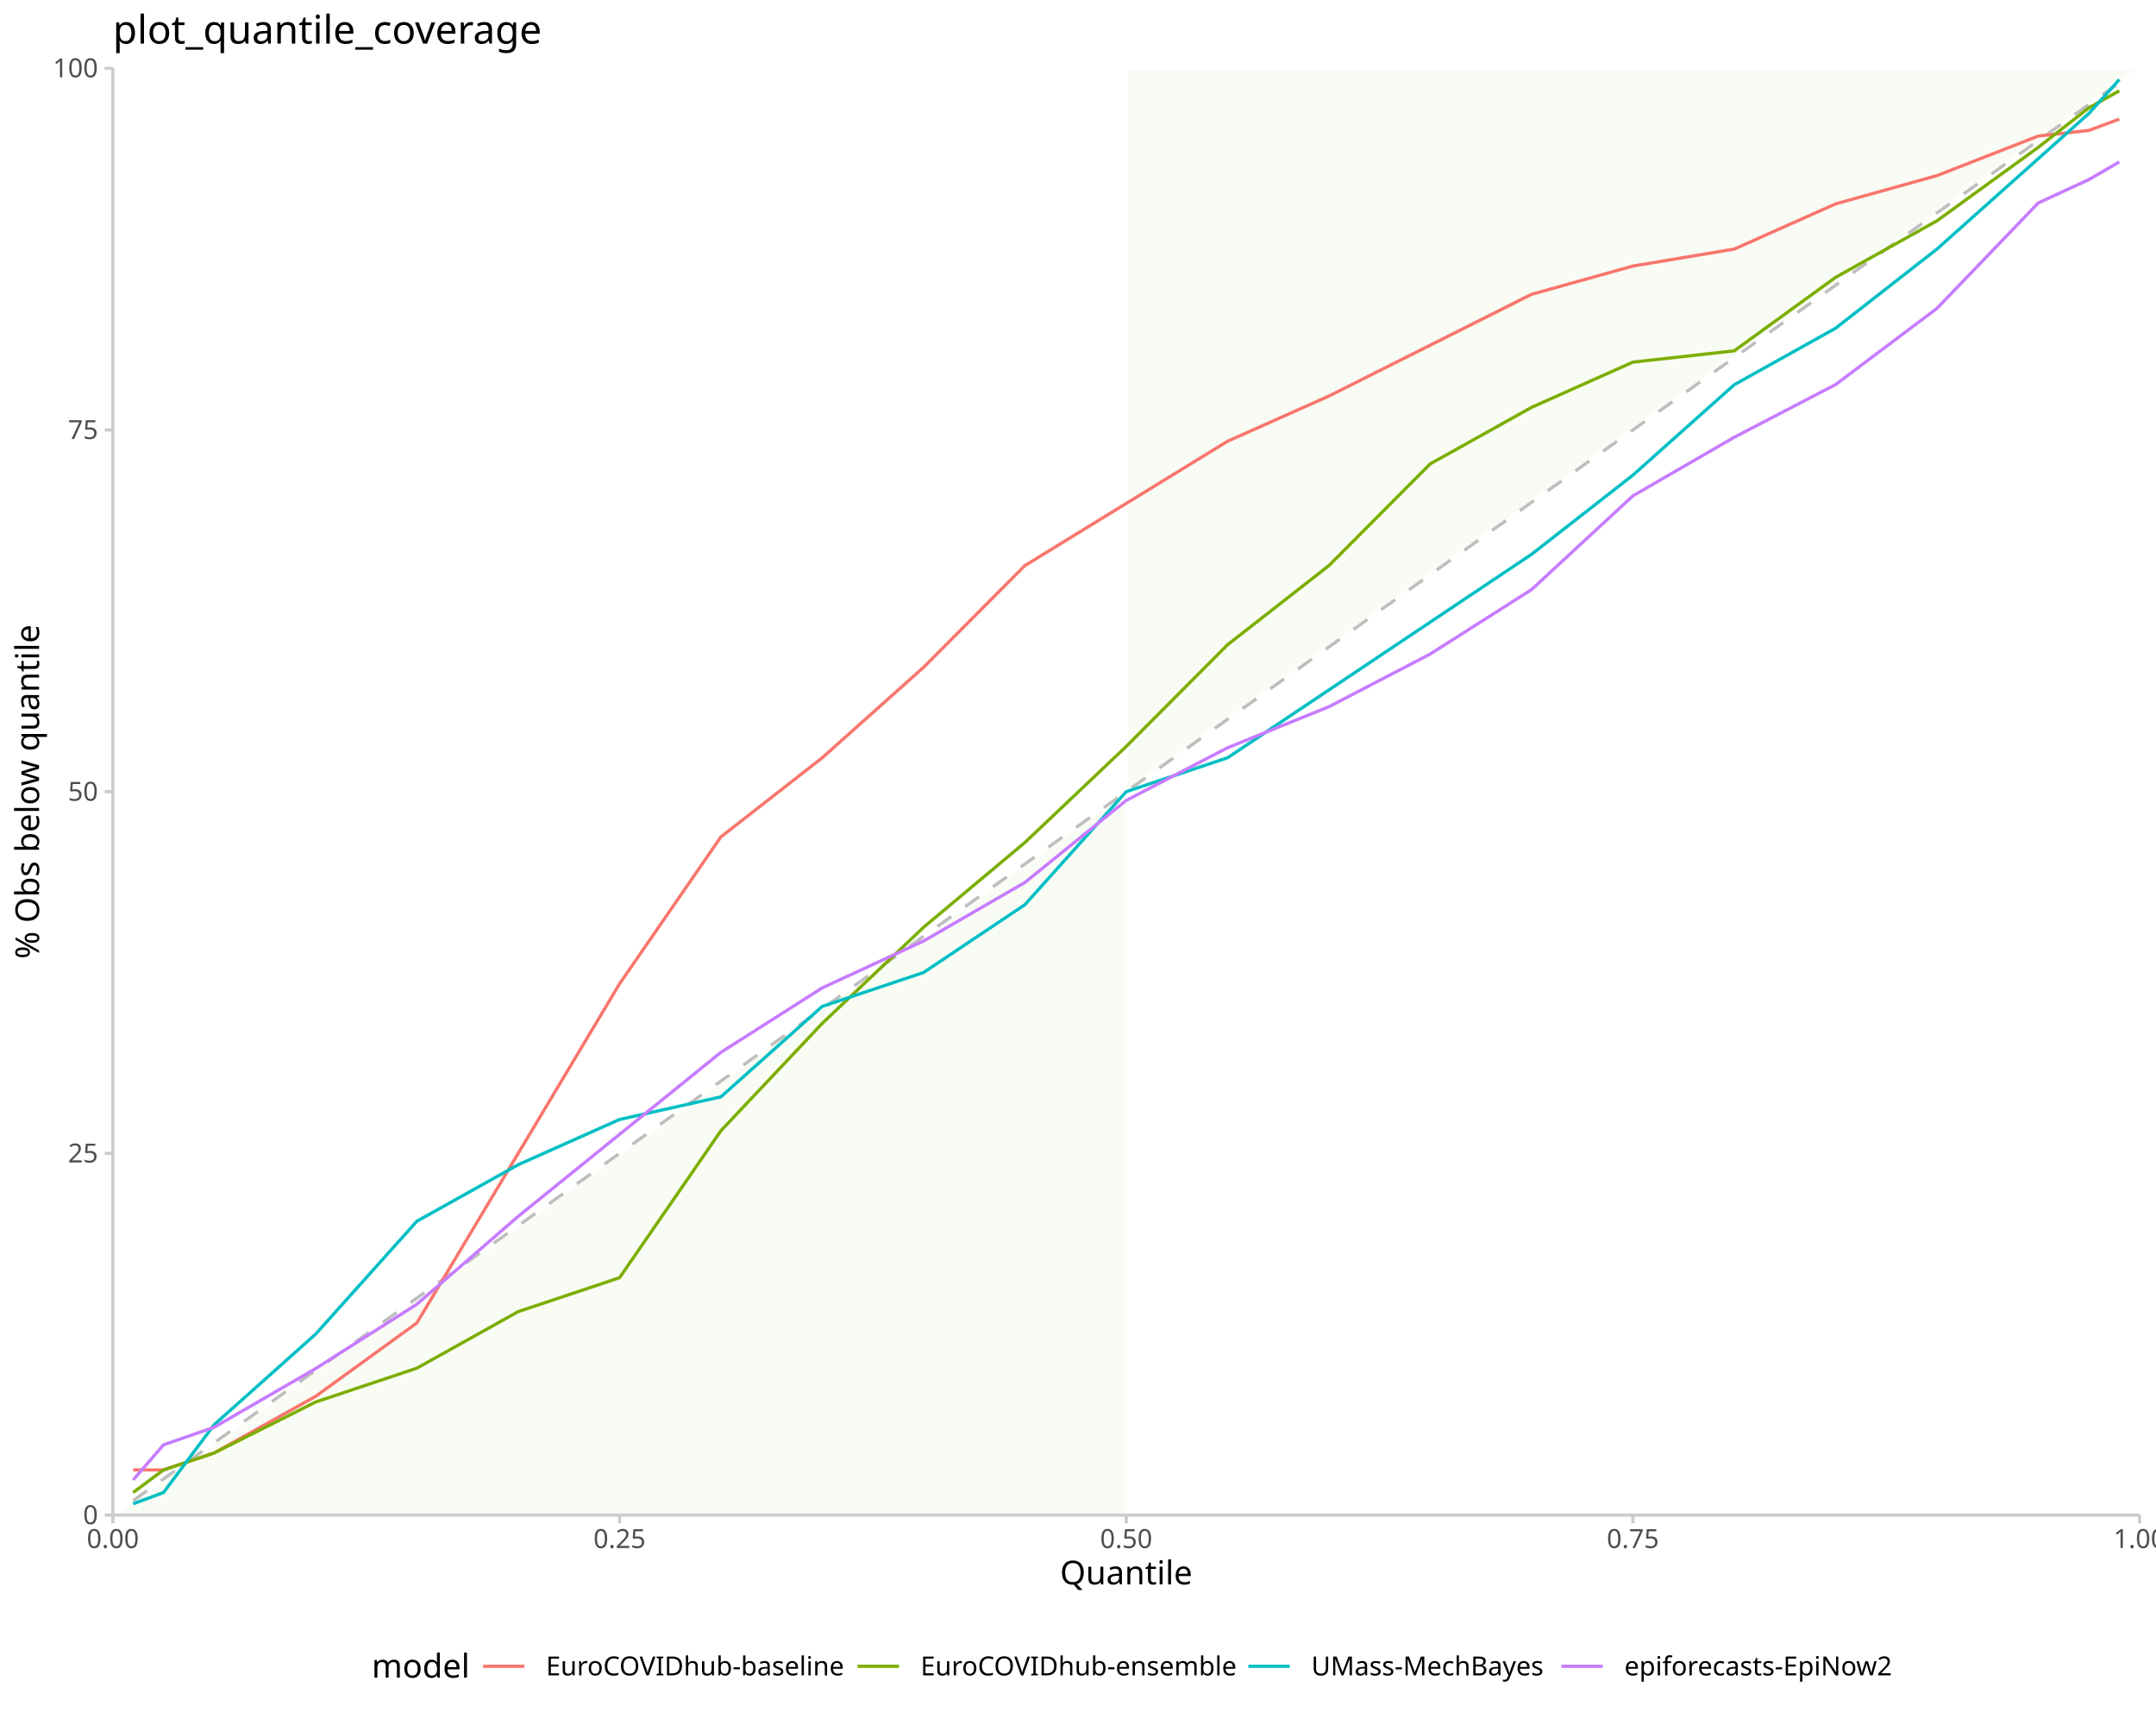
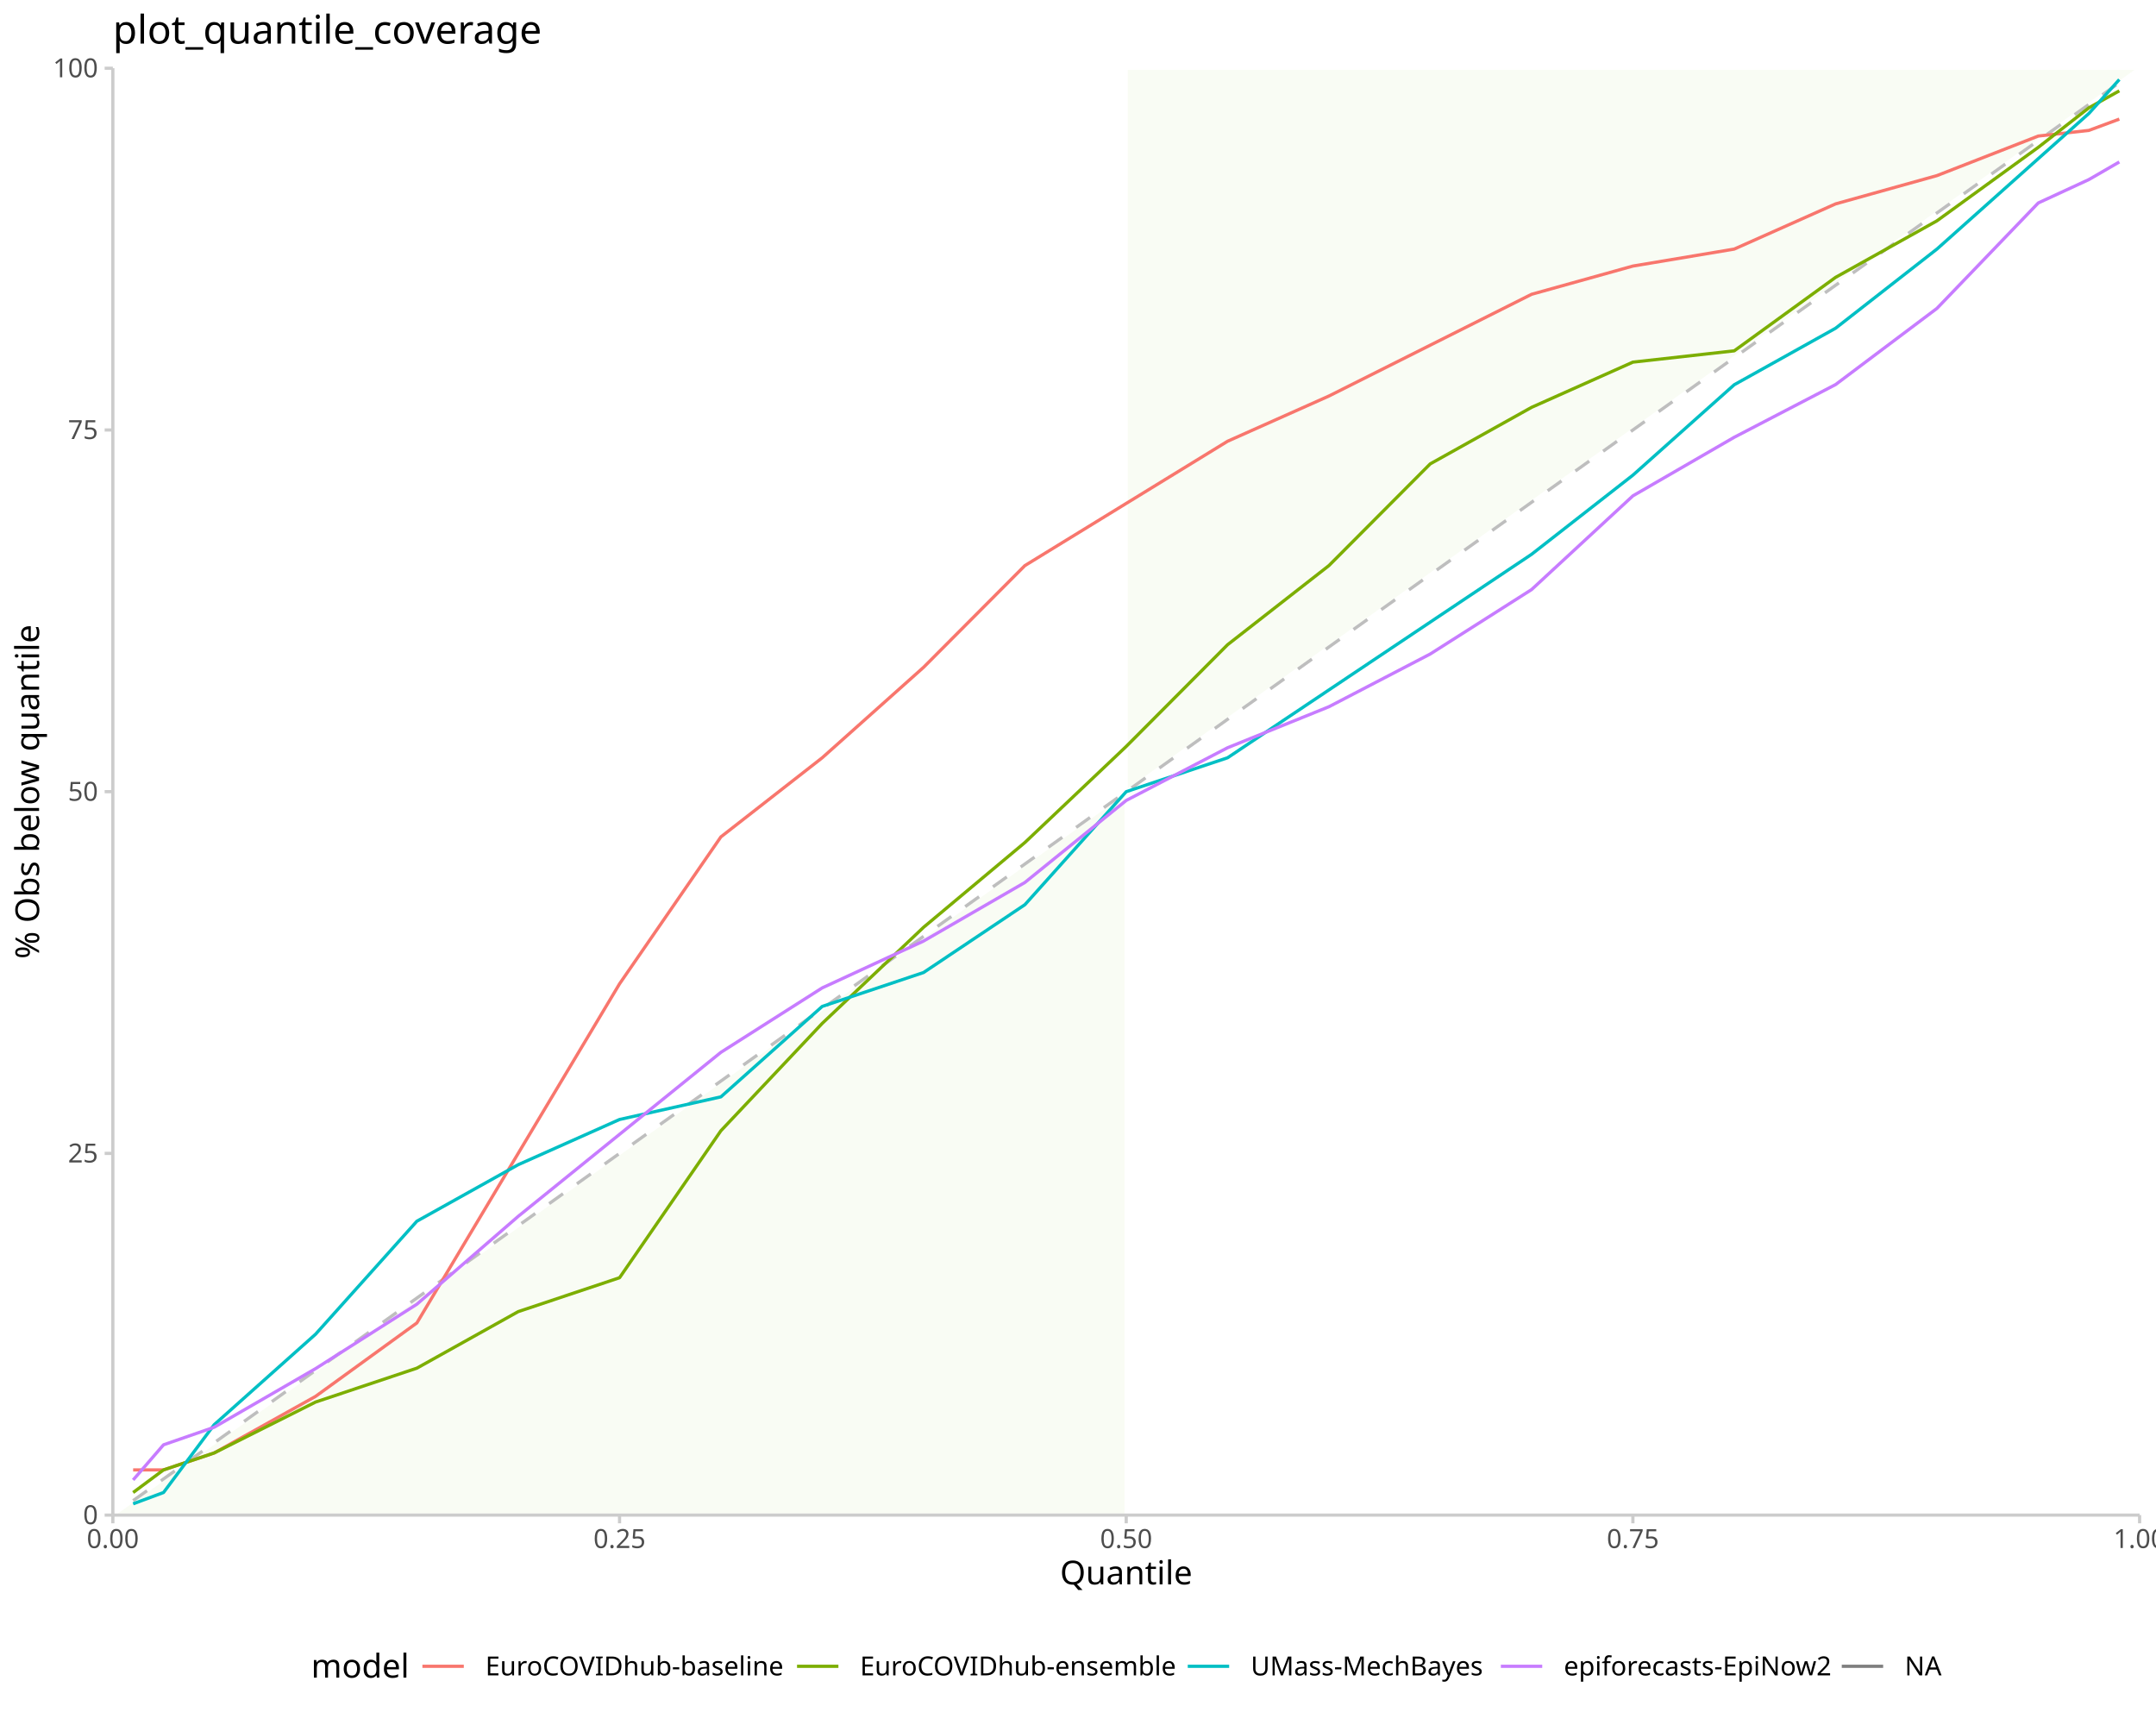
<svg xmlns="http://www.w3.org/2000/svg" class="svglite" data-engine-version="2.0" width="720.00pt" height="576.00pt" viewBox="0 0 720.00 576.00">
  <defs>
    <style type="text/css">
    .svglite line, .svglite polyline, .svglite polygon, .svglite path, .svglite rect, .svglite circle {
      fill: none;
      stroke: #000000;
      stroke-linecap: round;
      stroke-linejoin: round;
      stroke-miterlimit: 10.00;
    }
  </style>
  </defs>
  <rect width="100%" height="100%" style="stroke: none; fill: #FFFFFF;" />
  <defs>
    <clipPath id="cpMC4wMHw3MjAuMDB8MC4wMHw1NzYuMDA=">
      <rect x="0.00" y="0.00" width="720.00" height="576.00" />
    </clipPath>
  </defs>
  <g clip-path="url(#cpMC4wMHw3MjAuMDB8MC4wMHw1NzYuMDA=)">
</g>
  <defs>
    <clipPath id="cpMzcuNjl8NzE0LjUyfDIyLjc4fDUwNS45MQ==">
      <rect x="37.69" y="22.78" width="676.83" height="483.13" />
    </clipPath>
  </defs>
  <g clip-path="url(#cpMzcuNjl8NzE0LjUyfDIyLjc4fDUwNS45MQ==)">
    <polygon points="37.69,505.91 376.10,505.91 376.10,264.35 376.10,264.35 376.10,22.78 714.52,22.78 " style="stroke-width: 1.07; stroke: #FFFFFF; stroke-linecap: butt; fill: #9ACD32; fill-opacity: 0.051;" />
    <polyline points="44.46,501.08 44.46,501.08 44.46,501.08 44.46,501.08 54.61,493.84 54.61,493.84 54.61,493.84 54.61,493.84 71.53,481.76 71.53,481.76 71.53,481.76 71.53,481.76 105.37,457.60 105.37,457.60 105.37,457.60 105.37,457.60 139.21,433.44 139.21,433.44 139.21,433.44 139.21,433.44 173.05,409.29 173.05,409.29 173.05,409.29 173.05,409.29 206.90,385.13 206.90,385.13 206.90,385.13 206.90,385.13 240.74,360.98 240.74,360.98 240.74,360.98 240.74,360.98 274.58,336.82 274.58,336.82 274.58,336.82 274.58,336.82 308.42,312.66 308.42,312.66 308.42,312.66 308.42,312.66 342.26,288.51 342.26,288.51 342.26,288.51 342.26,288.51 376.10,264.35 376.10,264.35 376.10,264.35 376.10,264.35 409.95,240.19 409.95,240.19 409.95,240.19 409.95,240.19 443.79,216.04 443.79,216.04 443.79,216.04 443.79,216.04 477.63,191.88 477.63,191.88 477.63,191.88 477.63,191.88 511.47,167.72 511.47,167.72 511.47,167.72 511.47,167.72 545.31,143.57 545.31,143.57 545.31,143.57 545.31,143.57 579.15,119.41 579.15,119.41 579.15,119.41 579.15,119.41 613.00,95.25 613.00,95.25 613.00,95.25 613.00,95.25 646.84,71.10 646.84,71.10 646.84,71.10 646.84,71.10 680.68,46.94 680.68,46.94 680.68,46.94 680.68,46.94 697.60,34.86 697.60,34.86 697.60,34.86 697.60,34.86 707.75,27.61 707.75,27.61 707.75,27.61 707.75,27.61 " style="stroke-width: 1.07; stroke: #BEBEBE; stroke-dasharray: 5.69,5.69; stroke-linecap: butt;" />
    <polyline points="44.46,490.82 54.61,490.82 71.53,485.16 105.37,466.28 139.21,441.75 173.05,385.13 206.90,328.51 240.74,279.45 274.58,253.03 308.42,222.83 342.26,188.86 376.10,168.10 409.95,147.34 443.79,132.24 477.63,115.26 511.47,98.27 545.31,88.84 579.15,83.17 613.00,68.08 646.84,58.64 680.68,45.43 697.60,43.54 707.75,39.77 " style="stroke-width: 1.07; stroke: #F8766D; stroke-linecap: butt;" />
    <polyline points="44.46,498.37 54.61,490.82 71.53,485.16 105.37,468.17 139.21,456.85 173.05,437.97 206.90,426.65 240.74,377.58 274.58,341.73 308.42,309.64 342.26,281.33 376.10,249.25 409.95,215.28 443.79,188.86 477.63,154.89 511.47,136.02 545.31,120.92 579.15,117.15 613.00,92.61 646.84,73.74 680.68,49.20 697.60,35.99 707.75,30.33 " style="stroke-width: 1.07; stroke: #7CAE00; stroke-linecap: butt;" />
    <polyline points="44.46,502.14 54.61,498.37 71.53,475.72 105.37,445.52 139.21,407.78 173.05,388.91 206.90,373.81 240.74,366.26 274.58,336.06 308.42,324.74 342.26,302.09 376.10,264.35 409.95,253.03 443.79,230.38 477.63,207.73 511.47,185.09 545.31,158.66 579.15,128.47 613.00,109.60 646.84,83.17 680.68,52.98 697.60,37.88 707.75,26.56 " style="stroke-width: 1.07; stroke: #00BFC4; stroke-linecap: butt;" />
    <polyline points="44.46,494.18 54.61,482.44 71.53,476.57 105.37,457.01 139.21,435.50 173.05,406.16 206.90,378.77 240.74,351.39 274.58,329.87 308.42,314.23 342.26,294.67 376.10,267.28 409.95,249.68 443.79,235.99 477.63,218.38 511.47,196.87 545.31,165.57 579.15,146.01 613.00,128.41 646.84,102.98 680.68,67.77 697.60,59.95 707.75,54.08 " style="stroke-width: 1.07; stroke: #C77CFF; stroke-linecap: butt;" />
  </g>
  <g clip-path="url(#cpMC4wMHw3MjAuMDB8MC4wMHw1NzYuMDA=)">
    <polyline points="37.69,505.91 37.69,22.78 " style="stroke-width: 1.07; stroke: #CCCCCC; stroke-linecap: butt;" />
    <text x="32.76" y="508.94" text-anchor="end" style="font-size: 8.80px; fill: #4D4D4D; font-family: sans;" textLength="4.89px" lengthAdjust="spacingAndGlyphs">0</text>
    <text x="32.76" y="388.16" text-anchor="end" style="font-size: 8.80px; fill: #4D4D4D; font-family: sans;" textLength="9.79px" lengthAdjust="spacingAndGlyphs">25</text>
    <text x="32.76" y="267.38" text-anchor="end" style="font-size: 8.80px; fill: #4D4D4D; font-family: sans;" textLength="9.79px" lengthAdjust="spacingAndGlyphs">50</text>
    <text x="32.76" y="146.59" text-anchor="end" style="font-size: 8.80px; fill: #4D4D4D; font-family: sans;" textLength="9.79px" lengthAdjust="spacingAndGlyphs">75</text>
    <text x="32.76" y="25.81" text-anchor="end" style="font-size: 8.80px; fill: #4D4D4D; font-family: sans;" textLength="14.68px" lengthAdjust="spacingAndGlyphs">100</text>
    <polyline points="34.95,505.91 37.69,505.91 " style="stroke-width: 1.07; stroke: #CCCCCC; stroke-linecap: butt;" />
    <polyline points="34.95,385.13 37.69,385.13 " style="stroke-width: 1.07; stroke: #CCCCCC; stroke-linecap: butt;" />
    <polyline points="34.95,264.35 37.69,264.35 " style="stroke-width: 1.07; stroke: #CCCCCC; stroke-linecap: butt;" />
    <polyline points="34.95,143.57 37.69,143.57 " style="stroke-width: 1.07; stroke: #CCCCCC; stroke-linecap: butt;" />
    <polyline points="34.95,22.78 37.69,22.78 " style="stroke-width: 1.07; stroke: #CCCCCC; stroke-linecap: butt;" />
    <polyline points="37.69,505.91 714.52,505.91 " style="stroke-width: 1.07; stroke: #CCCCCC; stroke-linecap: butt;" />
    <polyline points="37.69,508.65 37.69,505.91 " style="stroke-width: 1.07; stroke: #CCCCCC; stroke-linecap: butt;" />
    <polyline points="206.90,508.65 206.90,505.91 " style="stroke-width: 1.07; stroke: #CCCCCC; stroke-linecap: butt;" />
    <polyline points="376.10,508.65 376.10,505.91 " style="stroke-width: 1.07; stroke: #CCCCCC; stroke-linecap: butt;" />
    <polyline points="545.31,508.65 545.31,505.91 " style="stroke-width: 1.07; stroke: #CCCCCC; stroke-linecap: butt;" />
    <polyline points="714.52,508.65 714.52,505.91 " style="stroke-width: 1.07; stroke: #CCCCCC; stroke-linecap: butt;" />
    <text x="37.69" y="516.90" text-anchor="middle" style="font-size: 8.80px; fill: #4D4D4D; font-family: sans;" textLength="17.13px" lengthAdjust="spacingAndGlyphs">0.00</text>
    <text x="206.90" y="516.90" text-anchor="middle" style="font-size: 8.80px; fill: #4D4D4D; font-family: sans;" textLength="17.13px" lengthAdjust="spacingAndGlyphs">0.25</text>
    <text x="376.10" y="516.90" text-anchor="middle" style="font-size: 8.80px; fill: #4D4D4D; font-family: sans;" textLength="17.13px" lengthAdjust="spacingAndGlyphs">0.50</text>
    <text x="545.31" y="516.90" text-anchor="middle" style="font-size: 8.80px; fill: #4D4D4D; font-family: sans;" textLength="17.13px" lengthAdjust="spacingAndGlyphs">0.75</text>
    <text x="714.52" y="516.90" text-anchor="middle" style="font-size: 8.80px; fill: #4D4D4D; font-family: sans;" textLength="17.13px" lengthAdjust="spacingAndGlyphs">1.00</text>
    <text x="376.10" y="529.04" text-anchor="middle" style="font-size: 11.00px; font-family: sans;" textLength="40.97px" lengthAdjust="spacingAndGlyphs">Quantile</text>
    <text transform="translate(13.05,264.35) rotate(-90)" text-anchor="middle" style="font-size: 11.00px; font-family: sans;" textLength="106.41px" lengthAdjust="spacingAndGlyphs">% Obs below quantile</text>
-     <text x="124.12" y="560.19" style="font-size: 11.00px; font-family: sans;" textLength="29.96px" lengthAdjust="spacingAndGlyphs">model</text>
-     <line x1="161.30" y1="556.40" x2="175.12" y2="556.40" style="stroke-width: 1.07; stroke: #F8766D; stroke-linecap: butt;" />
-     <line x1="286.40" y1="556.40" x2="300.23" y2="556.40" style="stroke-width: 1.07; stroke: #7CAE00; stroke-linecap: butt;" />
-     <line x1="416.89" y1="556.40" x2="430.71" y2="556.40" style="stroke-width: 1.07; stroke: #00BFC4; stroke-linecap: butt;" />
-     <line x1="521.44" y1="556.40" x2="535.27" y2="556.40" style="stroke-width: 1.07; stroke: #C77CFF; stroke-linecap: butt;" />
-     <text x="182.33" y="559.43" style="font-size: 8.80px; font-family: sans;" textLength="96.87px" lengthAdjust="spacingAndGlyphs">EuroCOVIDhub-baseline</text>
-     <text x="307.43" y="559.43" style="font-size: 8.80px; font-family: sans;" textLength="102.25px" lengthAdjust="spacingAndGlyphs">EuroCOVIDhub-ensemble</text>
-     <text x="437.92" y="559.43" style="font-size: 8.80px; font-family: sans;" textLength="76.32px" lengthAdjust="spacingAndGlyphs">UMass-MechBayes</text>
-     <text x="542.47" y="559.43" style="font-size: 8.80px; font-family: sans;" textLength="85.61px" lengthAdjust="spacingAndGlyphs">epiforecasts-EpiNow2</text>
+     <text x="103.89" y="560.19" style="font-size: 11.00px; font-family: sans;" textLength="29.96px" lengthAdjust="spacingAndGlyphs">model</text>
+     <line x1="141.06" y1="556.40" x2="154.89" y2="556.40" style="stroke-width: 1.07; stroke: #F8766D; stroke-linecap: butt;" />
+     <line x1="266.17" y1="556.40" x2="279.99" y2="556.40" style="stroke-width: 1.07; stroke: #7CAE00; stroke-linecap: butt;" />
+     <line x1="396.65" y1="556.40" x2="410.48" y2="556.40" style="stroke-width: 1.07; stroke: #00BFC4; stroke-linecap: butt;" />
+     <line x1="501.21" y1="556.40" x2="515.03" y2="556.40" style="stroke-width: 1.07; stroke: #C77CFF; stroke-linecap: butt;" />
+     <line x1="615.06" y1="556.40" x2="628.88" y2="556.40" style="stroke-width: 1.07; stroke: #7F7F7F; stroke-linecap: butt;" />
+     <text x="162.09" y="559.43" style="font-size: 8.80px; font-family: sans;" textLength="96.87px" lengthAdjust="spacingAndGlyphs">EuroCOVIDhub-baseline</text>
+     <text x="287.20" y="559.43" style="font-size: 8.80px; font-family: sans;" textLength="102.25px" lengthAdjust="spacingAndGlyphs">EuroCOVIDhub-ensemble</text>
+     <text x="417.69" y="559.43" style="font-size: 8.80px; font-family: sans;" textLength="76.32px" lengthAdjust="spacingAndGlyphs">UMass-MechBayes</text>
+     <text x="522.24" y="559.43" style="font-size: 8.80px; font-family: sans;" textLength="85.61px" lengthAdjust="spacingAndGlyphs">epiforecasts-EpiNow2</text>
+     <text x="636.09" y="559.43" style="font-size: 8.80px; font-family: sans;" textLength="12.23px" lengthAdjust="spacingAndGlyphs">NA</text>
    <text x="37.69" y="14.56" style="font-size: 13.20px; font-family: sans;" textLength="136.52px" lengthAdjust="spacingAndGlyphs">plot_quantile_coverage</text>
  </g>
</svg>
